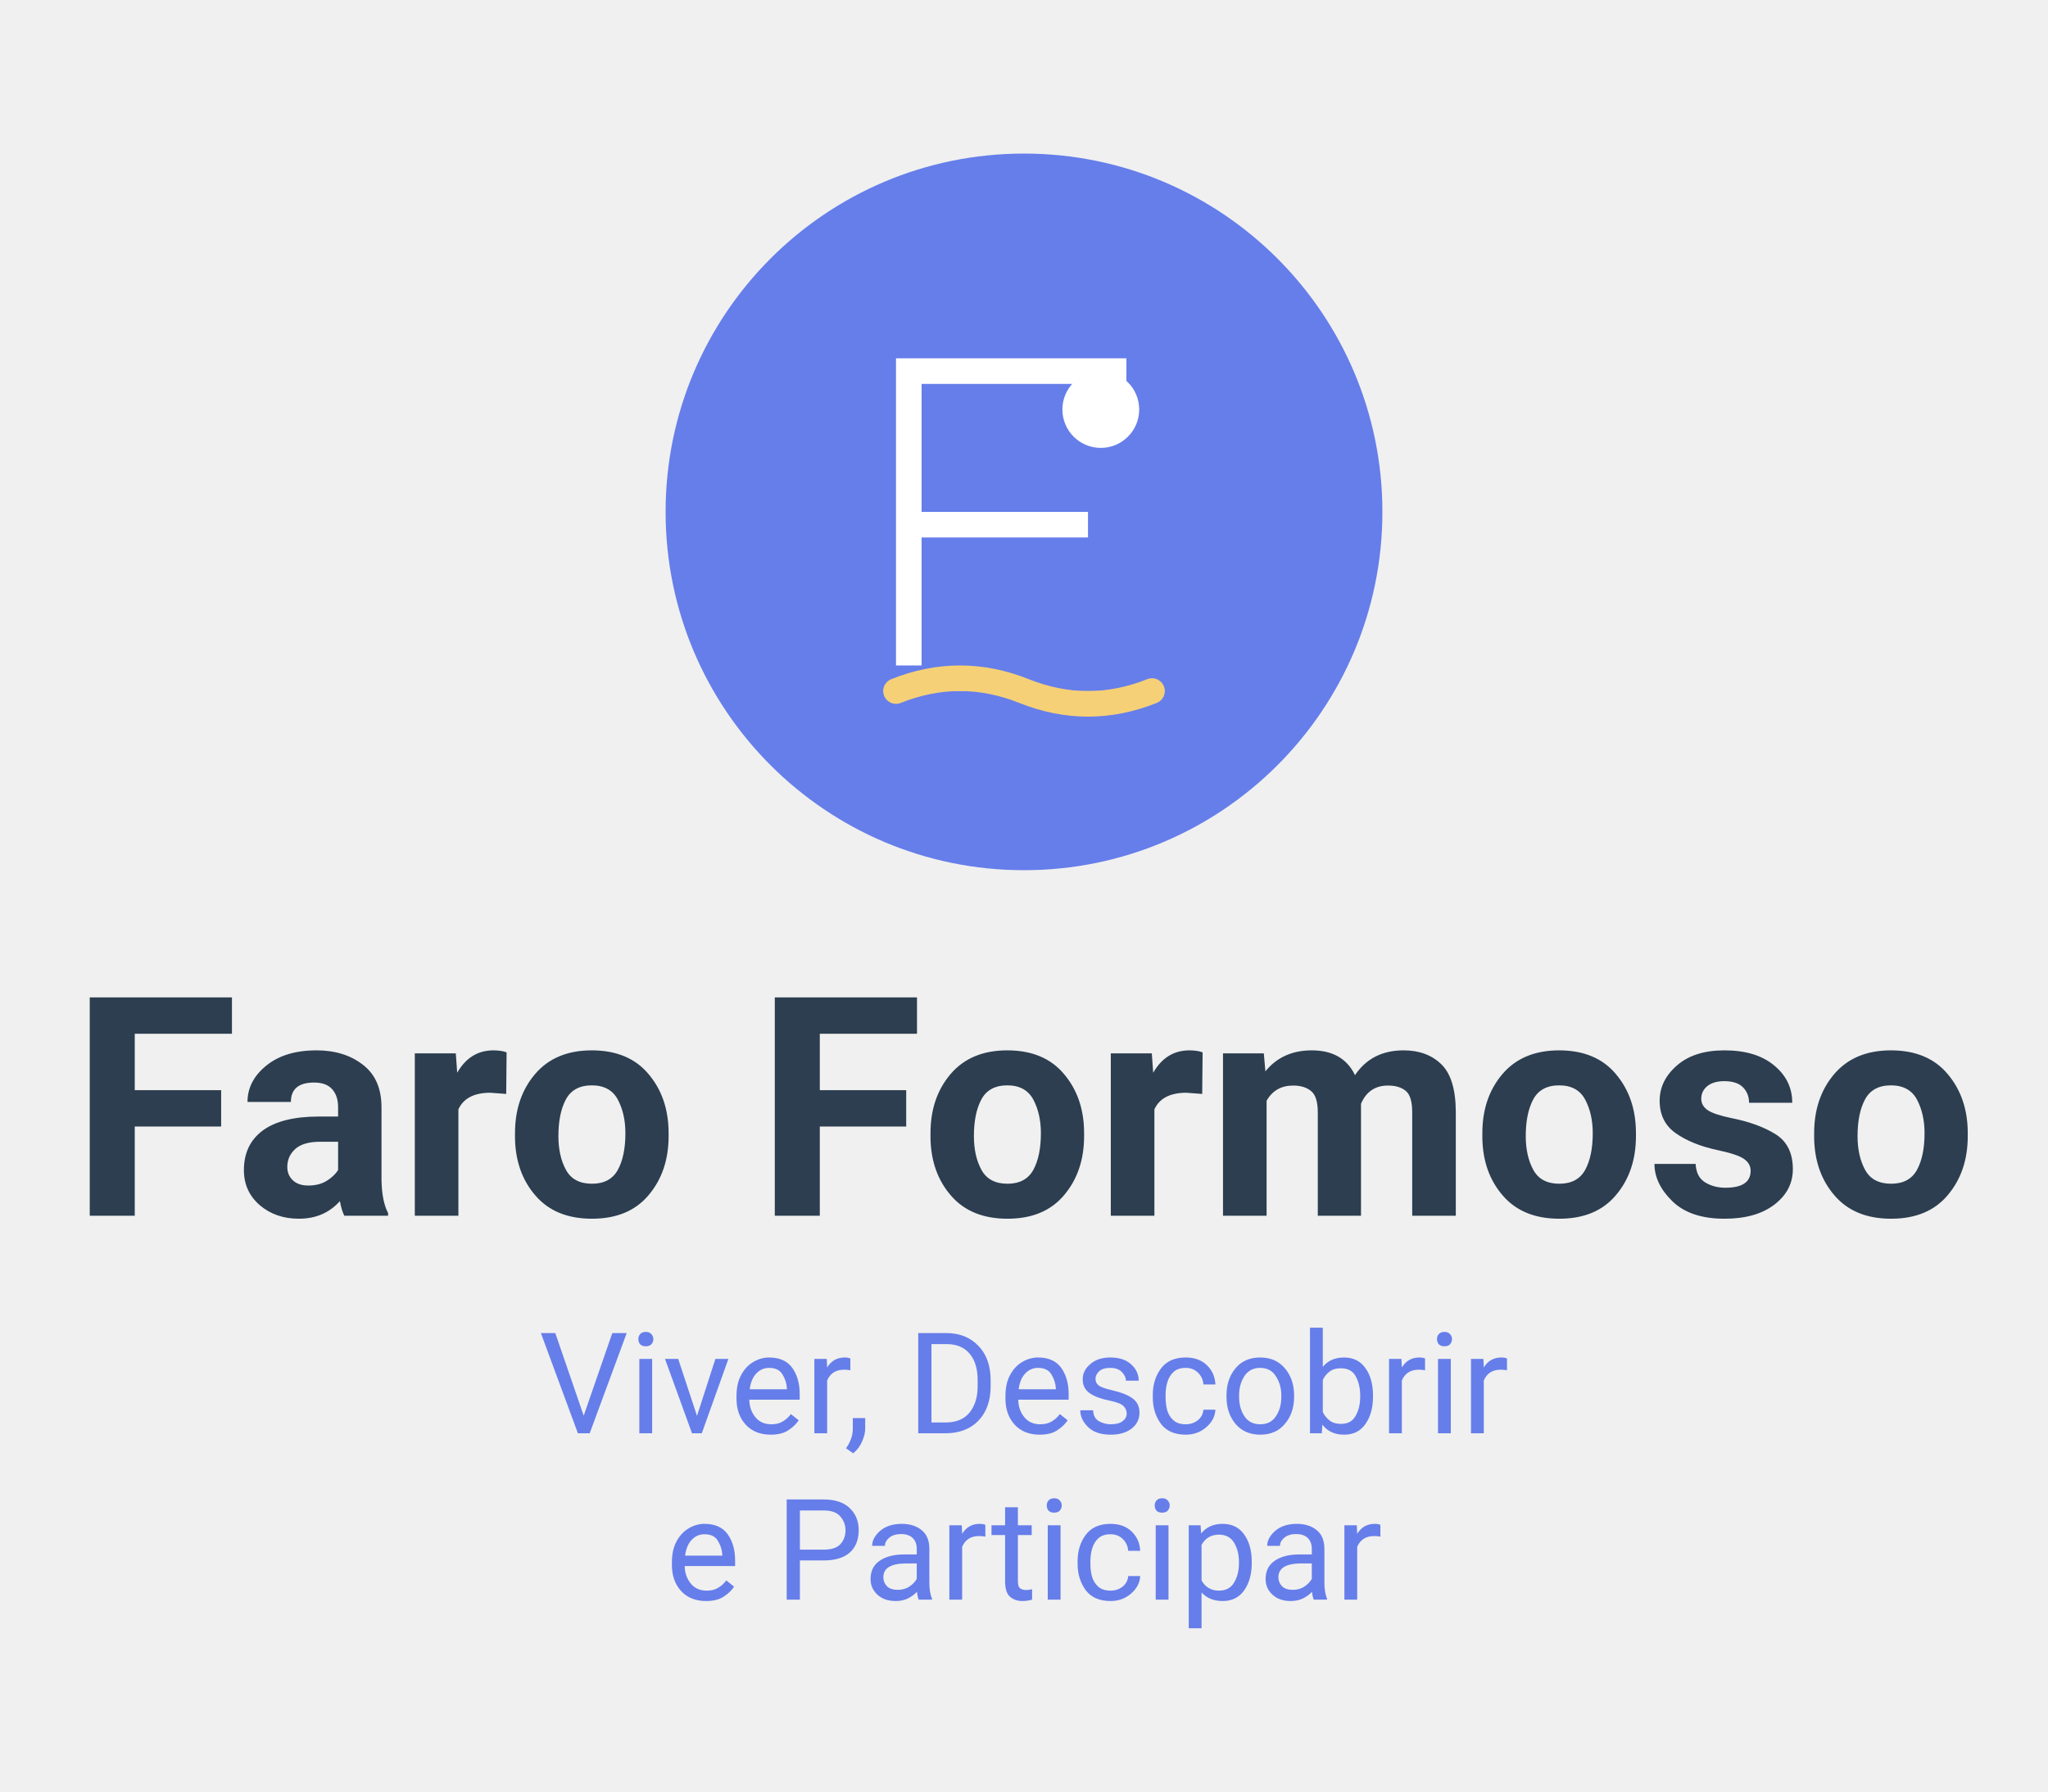
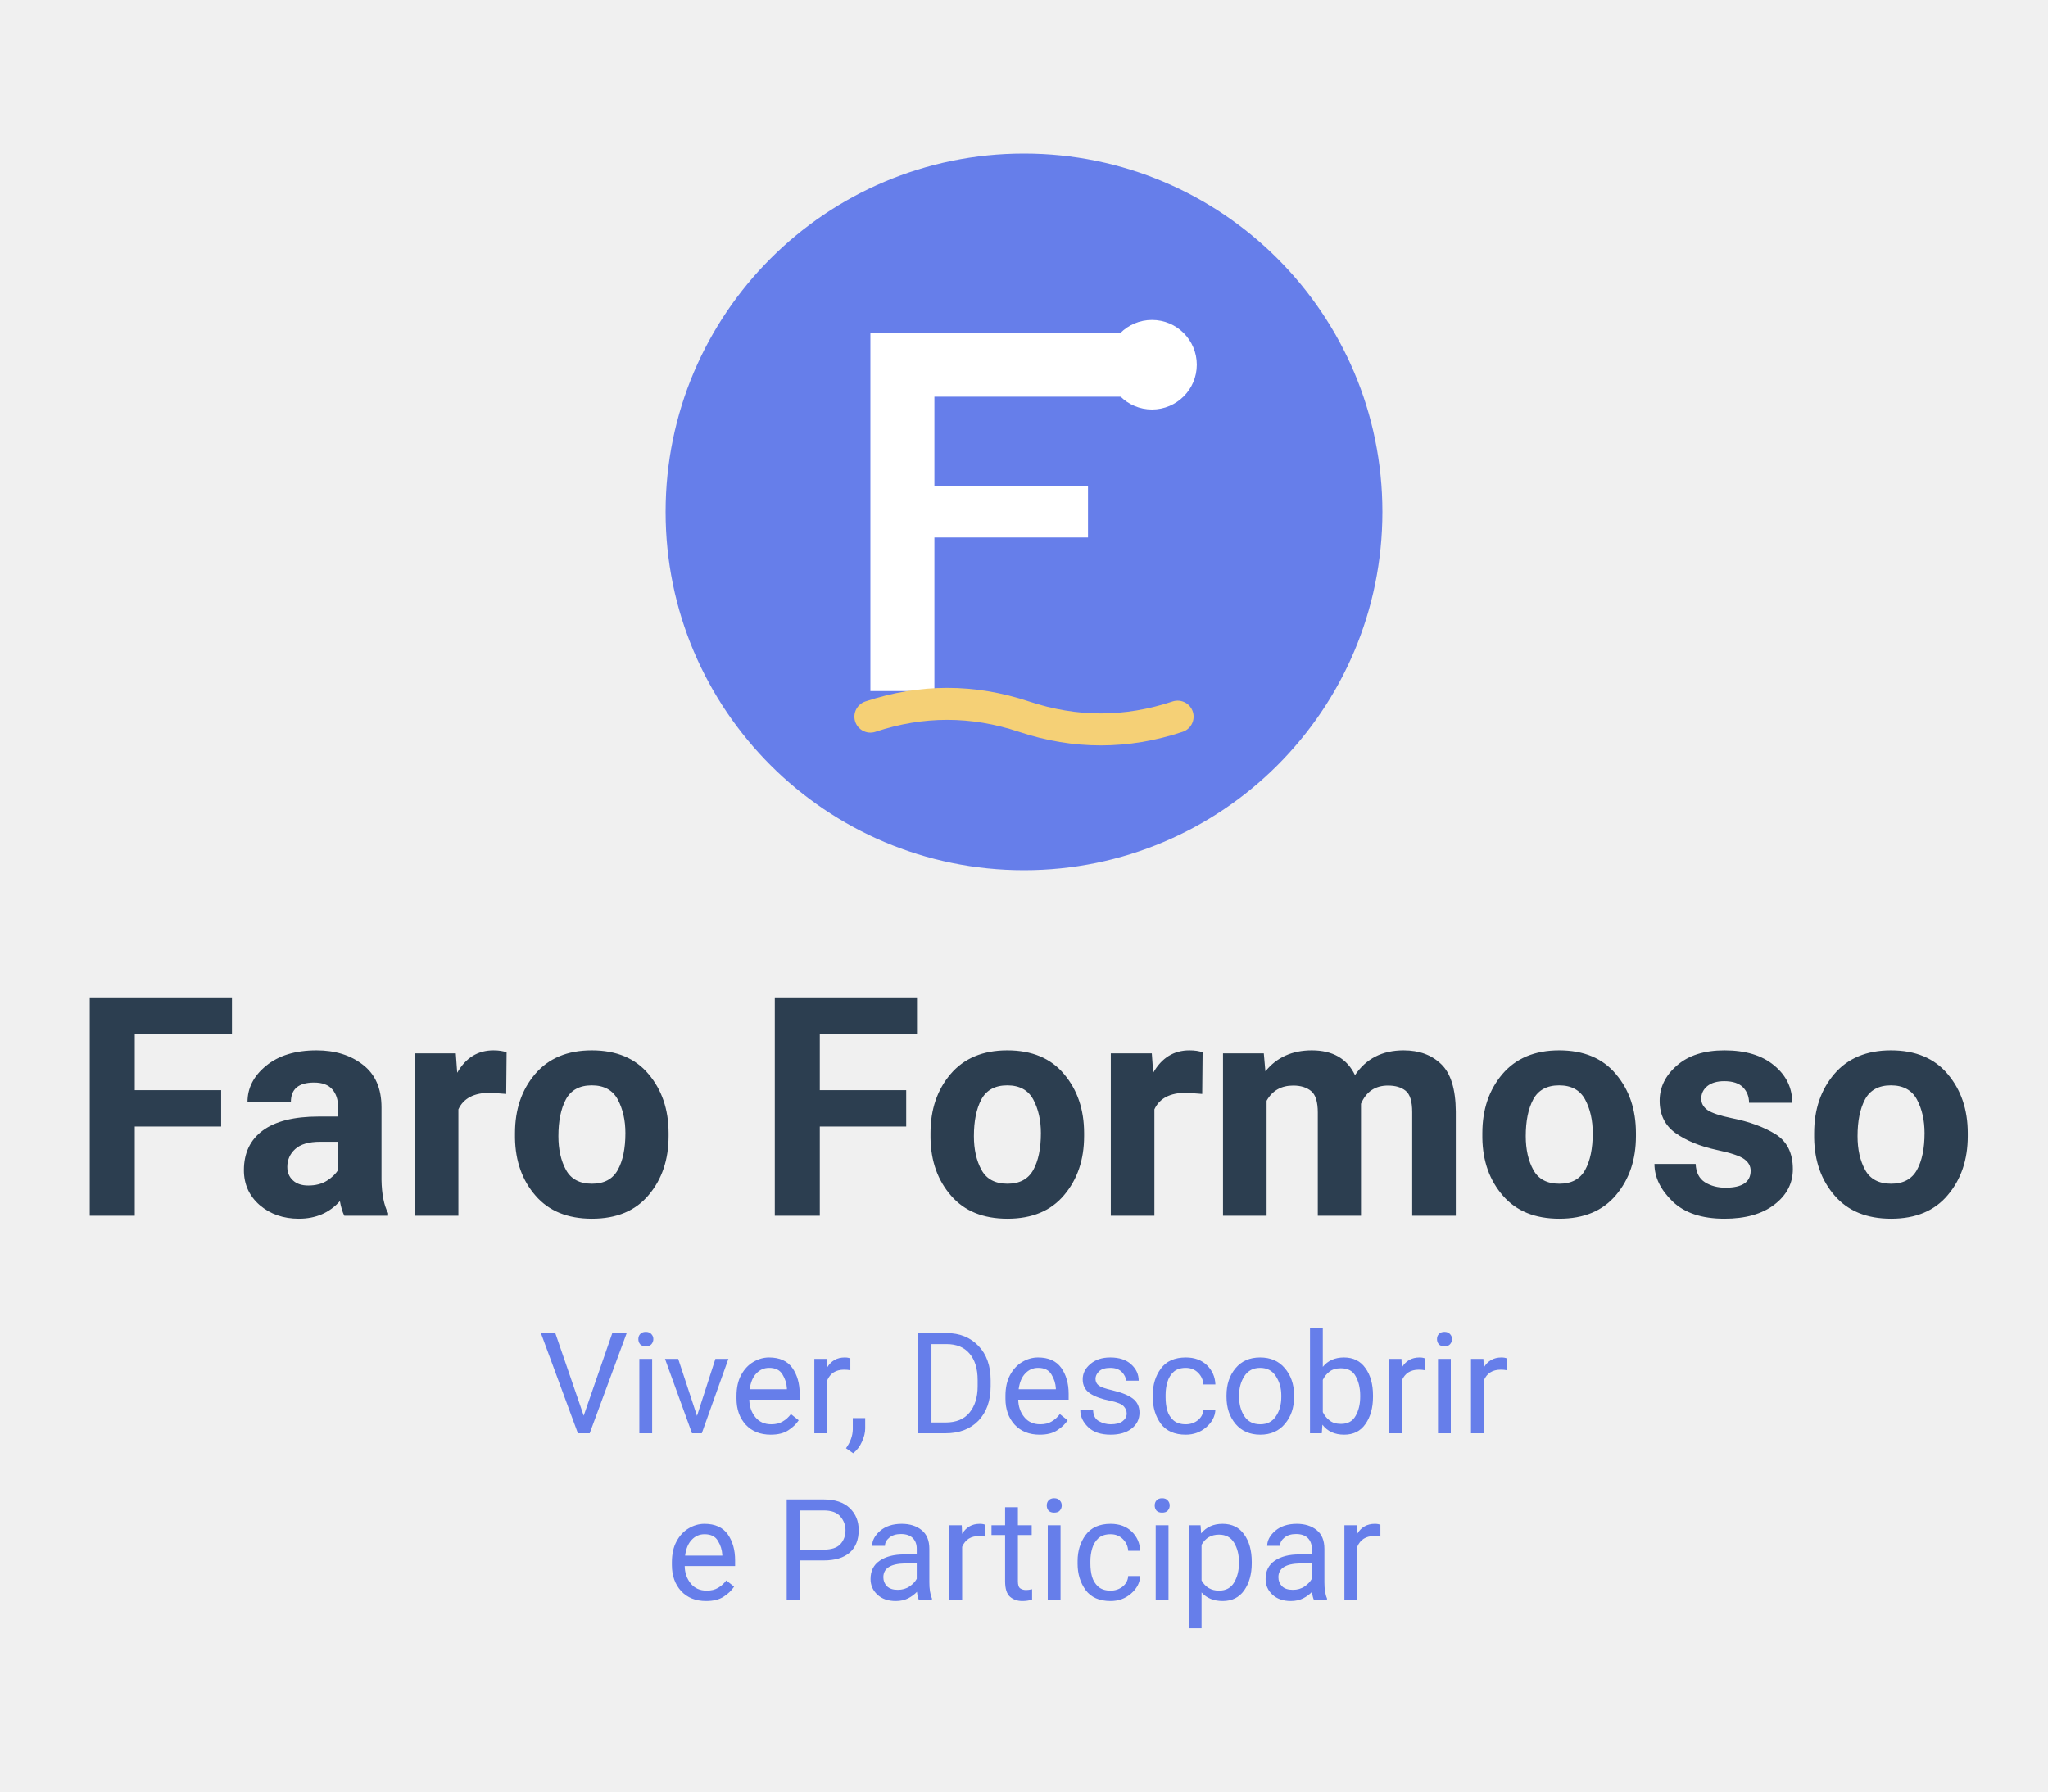
<svg xmlns="http://www.w3.org/2000/svg" viewBox="0 0 160 140" role="img" aria-label="Faro Formoso Logo">
  <defs>
    <style>
      .logo-text { font-family: -apple-system, BlinkMacSystemFont, "Segoe UI", Roboto, "Helvetica Neue", Arial, sans-serif; text-anchor: middle; }
      .logo-title { font-weight: 700; font-size: 24px; fill: #2c3e50; }
      .logo-subtitle { font-weight: 400; font-size: 11px; fill: #667eea; }
      .logo-icon-bg { fill: #667eea; }
      .logo-icon-wave { fill: #f5d076; }
      .logo-icon-dot { fill: #ffffff; }
    </style>
  </defs>
  <g transform="translate(50, 10)">
    <circle cx="30" cy="30" r="28" class="logo-icon-bg" />
-     <path d="M 20 18 L 20 42 L 22 42 L 22 32 L 35 32 L 35 30 L 22 30 L 22 20 L 38 20 L 38 18 Z" fill="white" stroke="none" />
-     <path d="M 20 44 Q 25 42 30 44 T 40 44" class="logo-icon-wave" fill="none" stroke="#f5d076" stroke-width="2" stroke-linecap="round" />
-     <circle cx="36" cy="22" r="3" class="logo-icon-dot" />
+     <path d="M 18 16 L 18 44 L 23 44 L 23 32 L 35 32 L 35 28 L 23 28 L 23 21 L 38 21 L 38 16 Z" fill="white" stroke="none" />
+     <path d="M 18 46 Q 24 44 30 46 T 42 46" class="logo-icon-wave" fill="none" stroke="#f5d076" stroke-width="2.5" stroke-linecap="round" />
+     <circle cx="40" cy="18.5" r="3.5" class="logo-icon-dot" />
  </g>
  <g class="logo-text">
    <text x="80" y="95" class="logo-title">Faro Formoso</text>
    <text x="80" y="112" class="logo-subtitle">Viver, Descobrir</text>
    <text x="80" y="125" class="logo-subtitle">e Participar</text>
  </g>
</svg>
